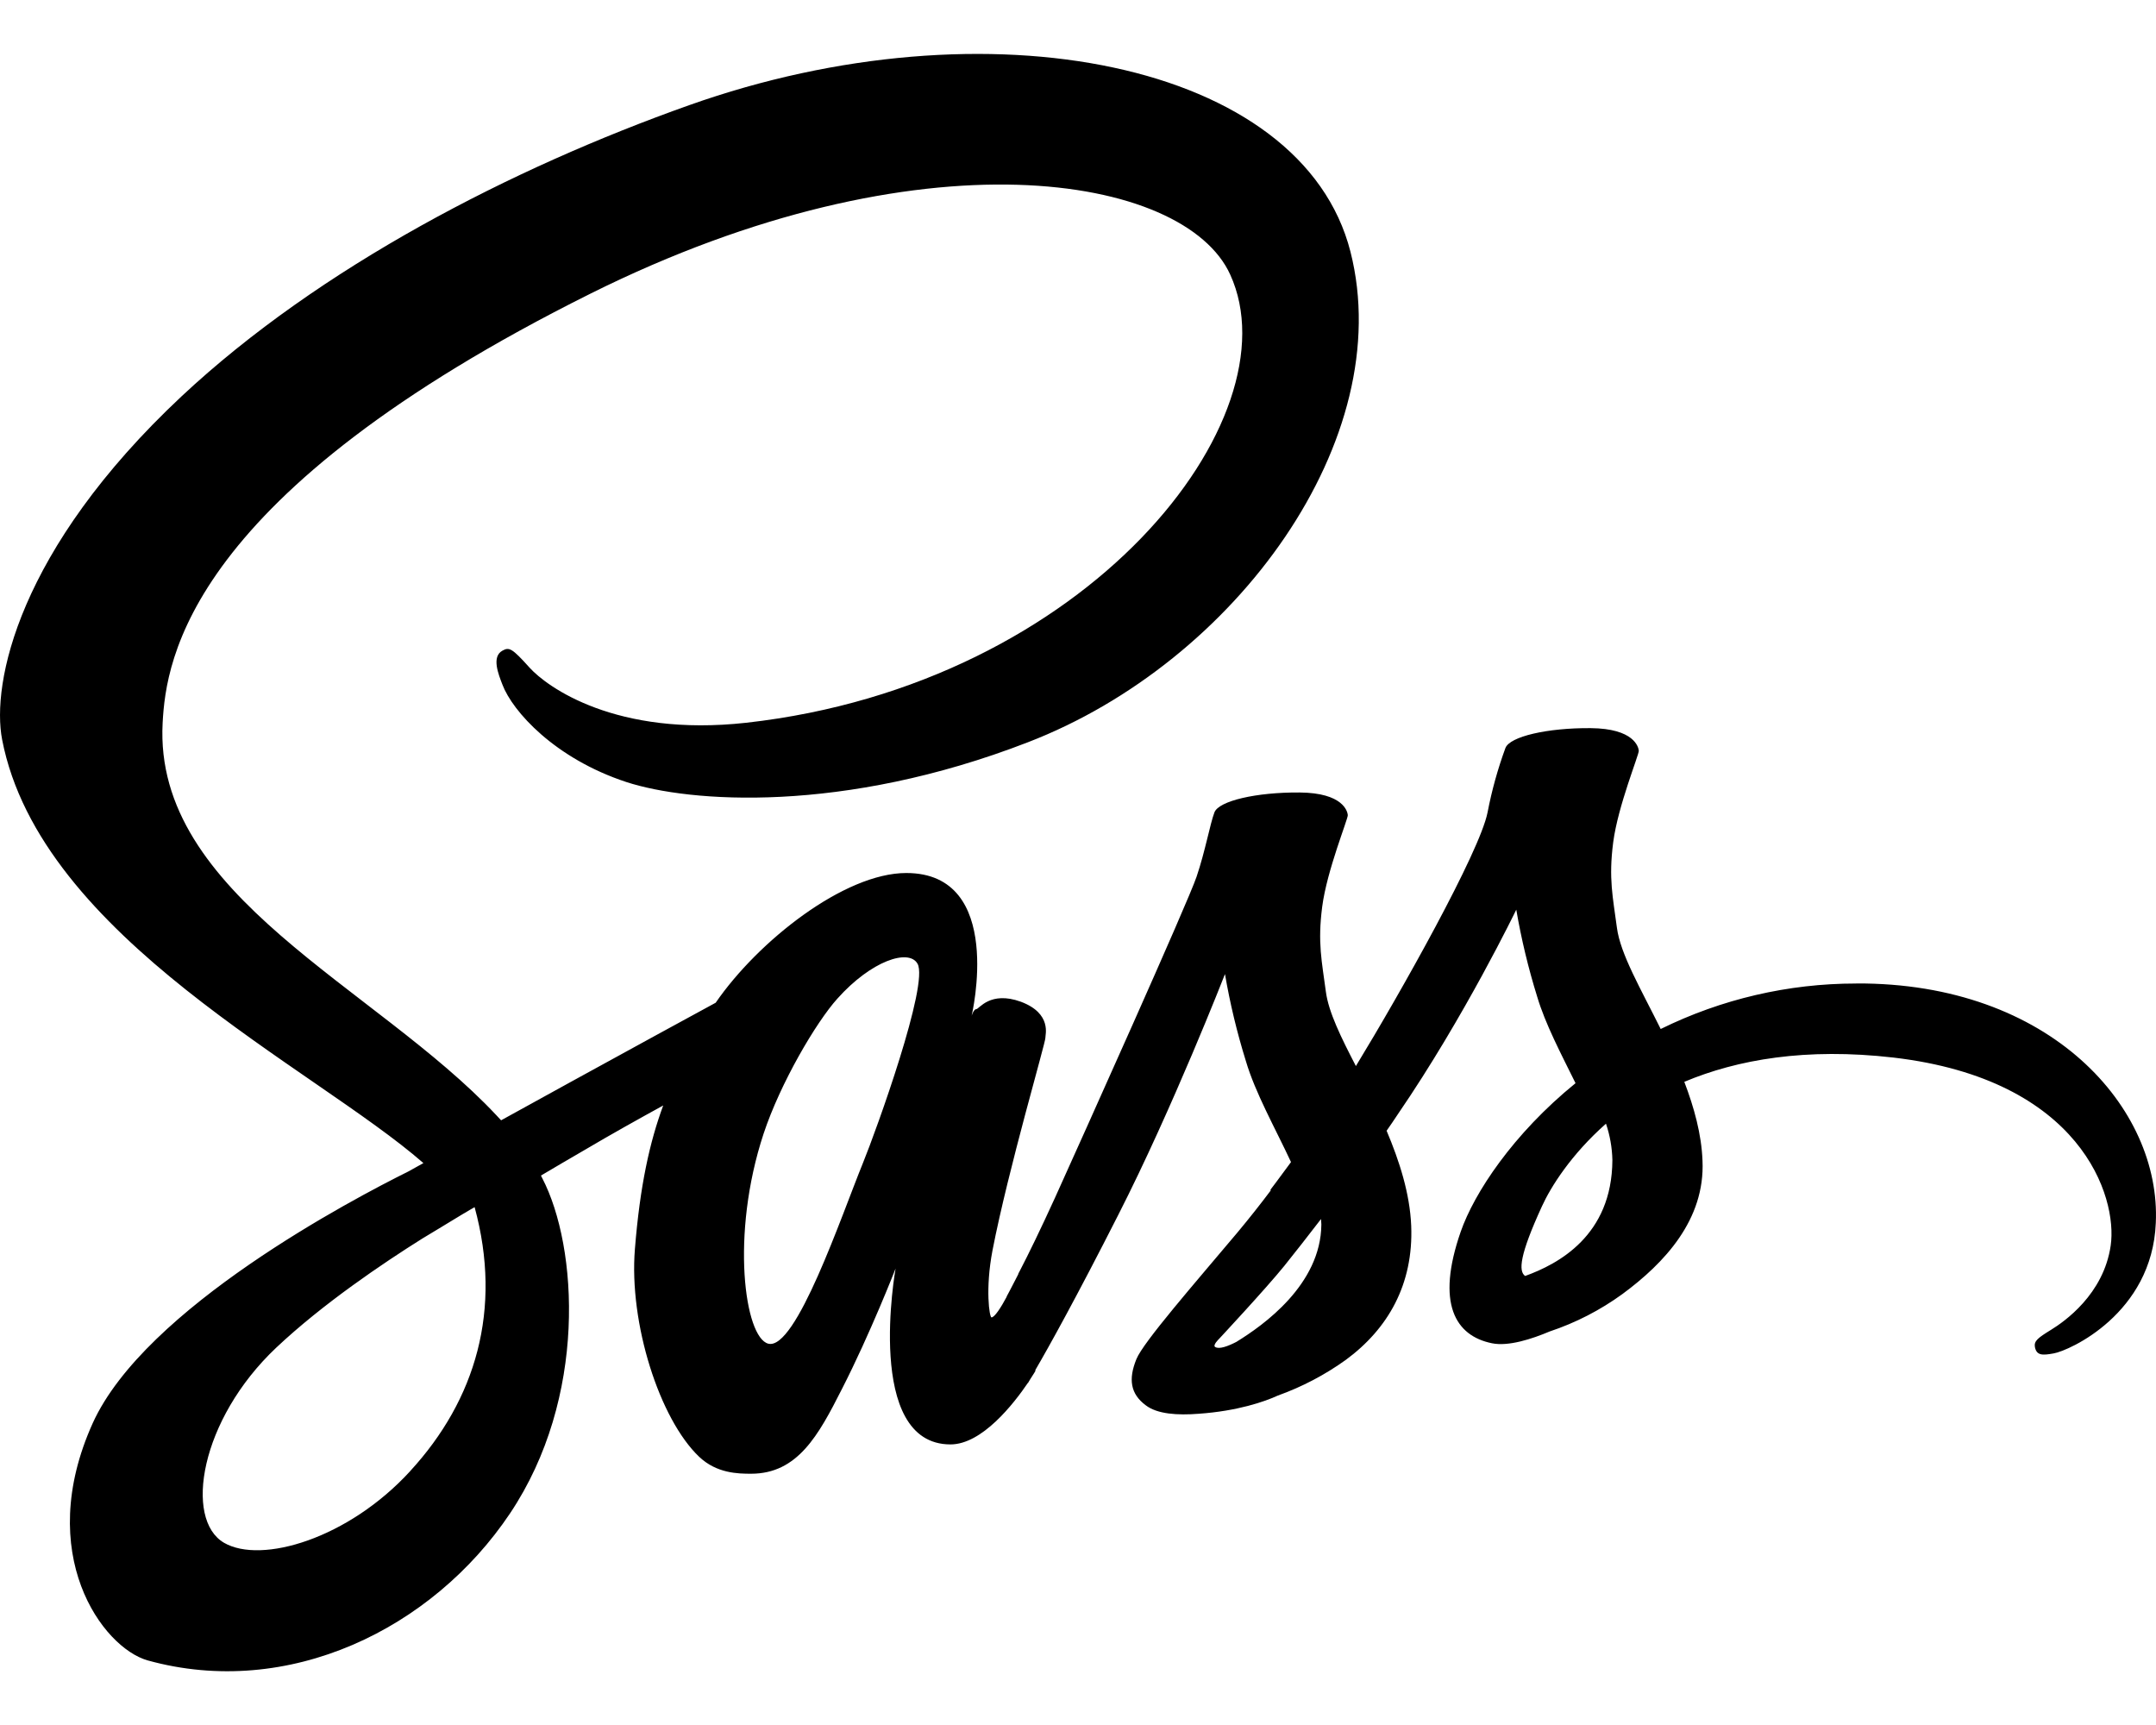
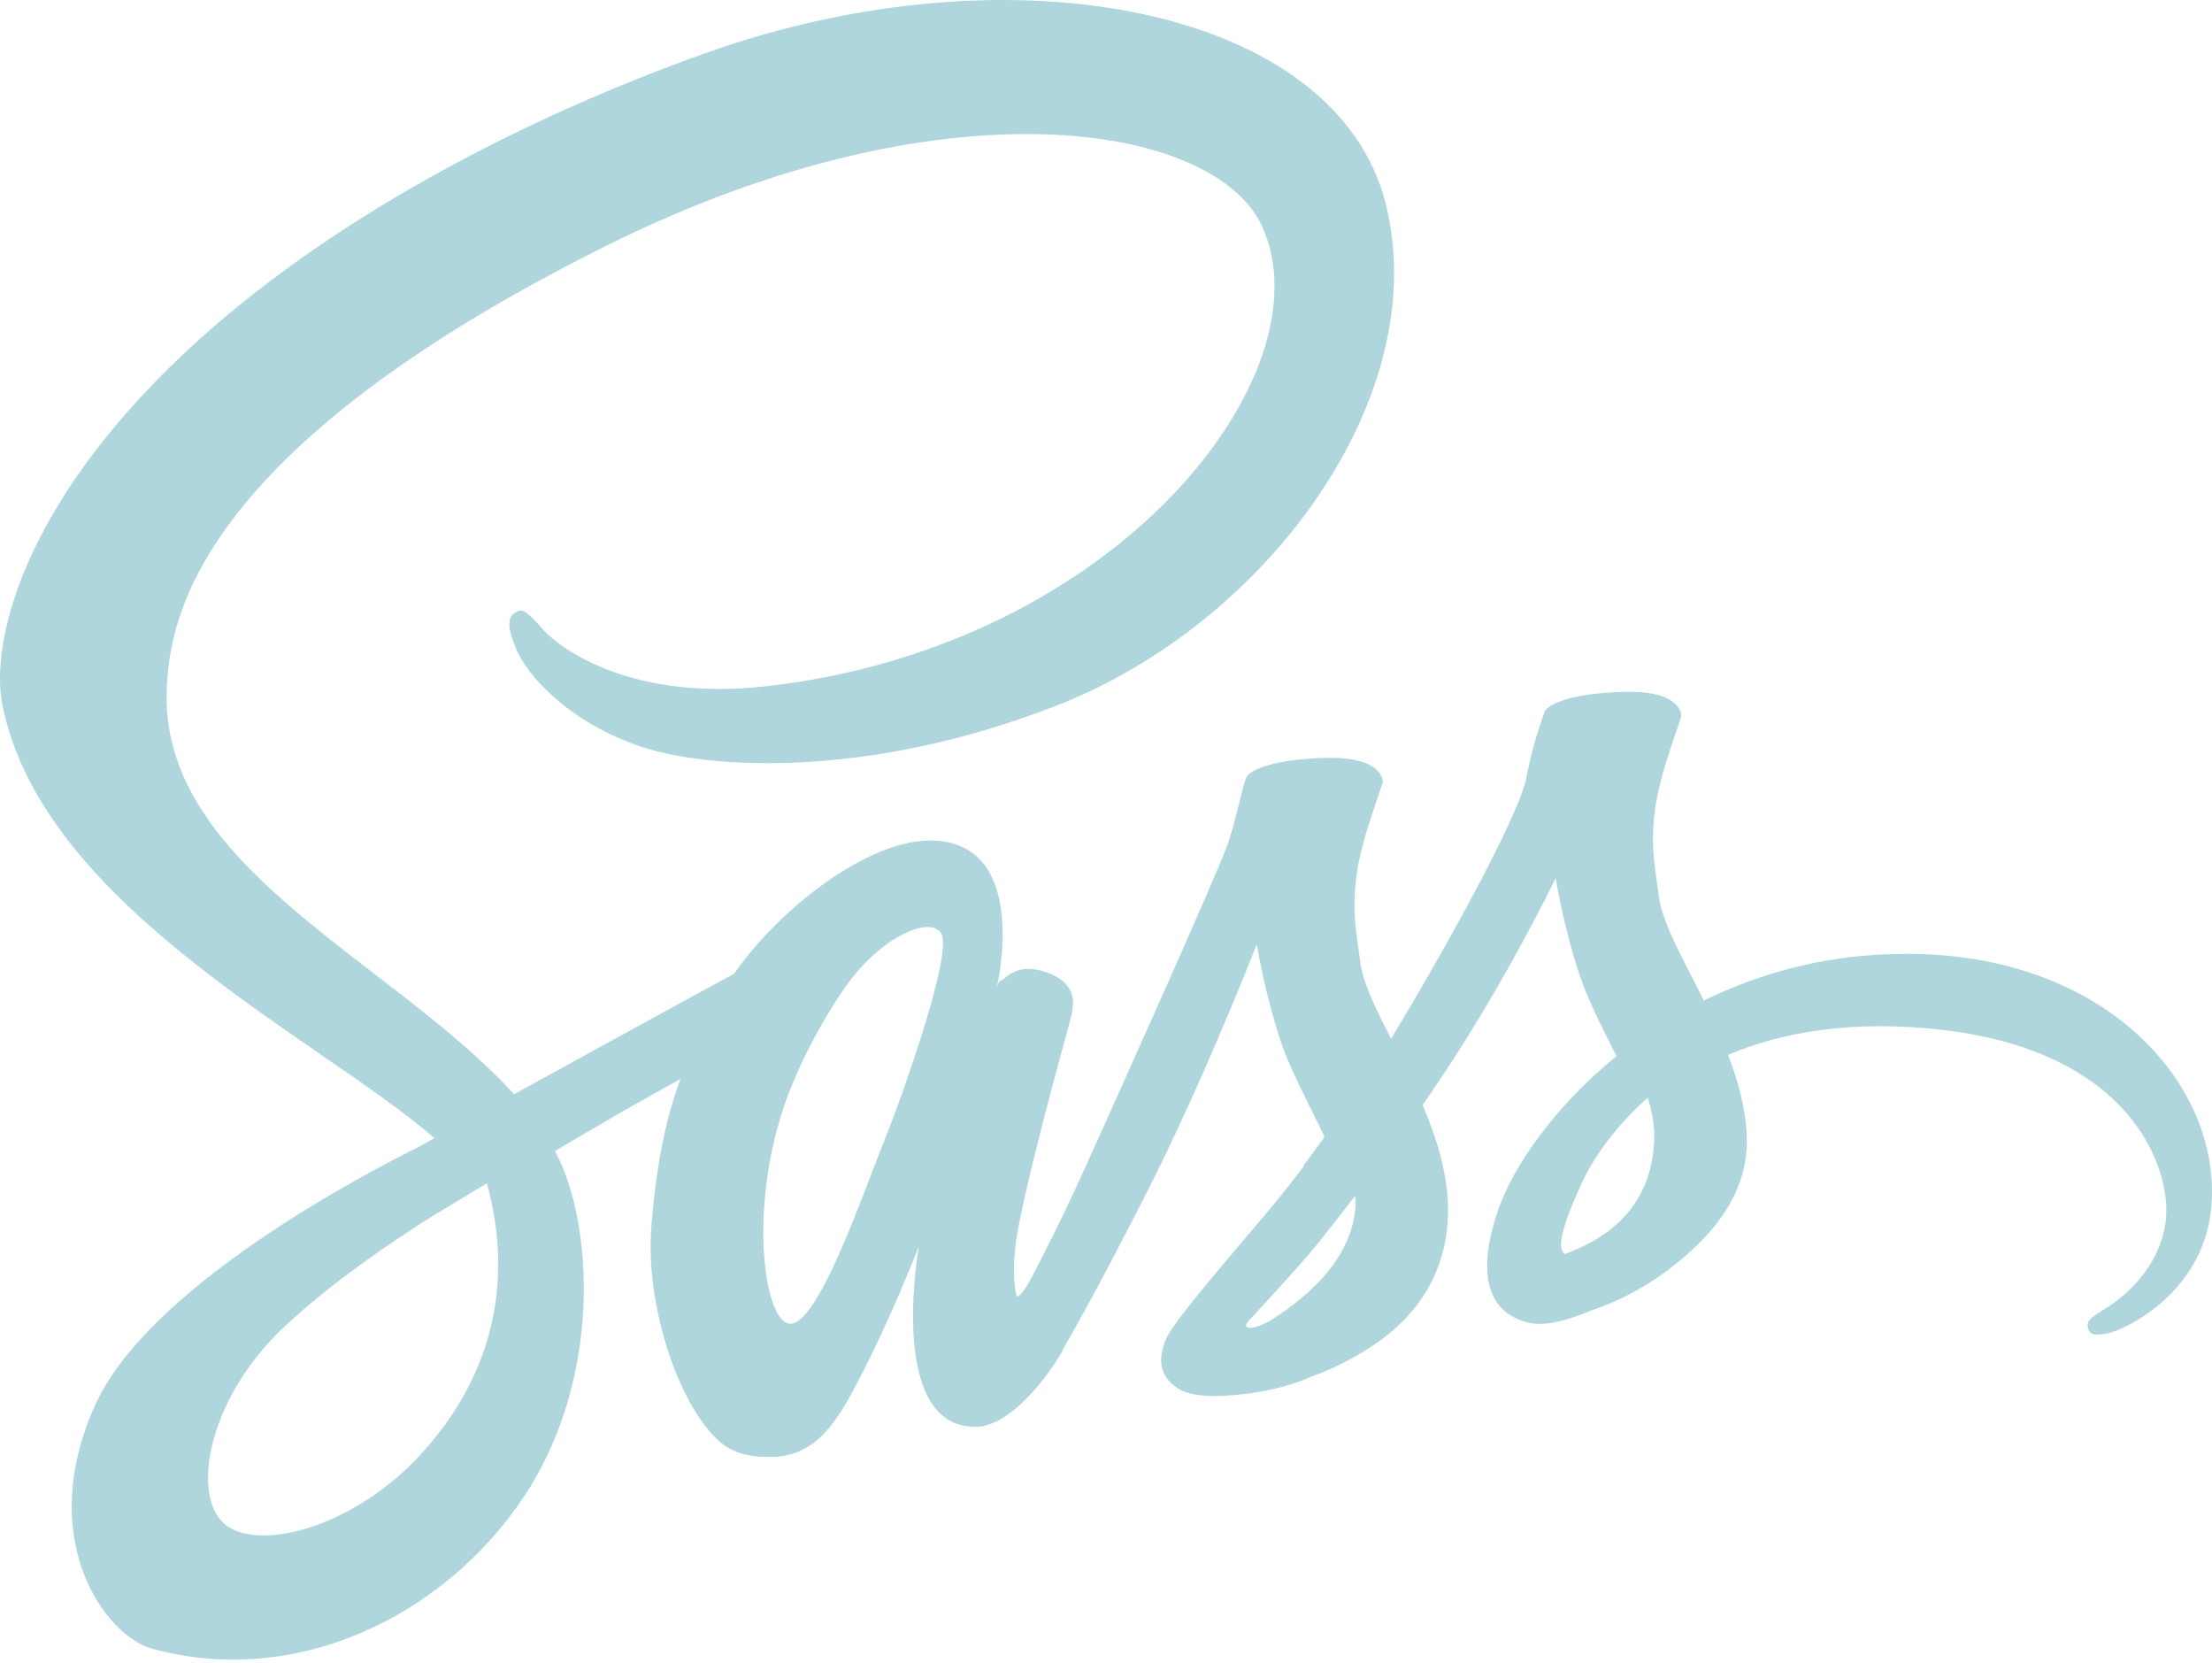
- <svg xmlns="http://www.w3.org/2000/svg" viewBox="0 0 640 512">
-   <path d="M301.84 378.92c-.3.6-.6 1.08 0 0zm249.13-87a131.16 131.16 0 0 0-58 13.5c-5.9-11.9-12-22.3-13-30.1-1.2-9.1-2.5-14.5-1.1-25.3s7.7-26.1 7.6-27.2-1.4-6.6-14.3-6.7-24 2.5-25.29 5.9a122.83 122.83 0 0 0-5.3 19.1c-2.3 11.7-25.79 53.5-39.09 75.3-4.4-8.5-8.1-16-8.9-22-1.2-9.1-2.5-14.5-1.1-25.3s7.7-26.1 7.6-27.2-1.4-6.6-14.29-6.7-24 2.5-25.3 5.9-2.7 11.4-5.3 19.1-33.89 77.3-42.08 95.4c-4.2 9.2-7.8 16.6-10.4 21.6-.4.8-.7 1.3-.9 1.7.3-.5.5-1 .5-.8-2.2 4.3-3.5 6.7-3.5 6.7v.1c-1.7 3.2-3.6 6.1-4.5 6.1-.6 0-1.9-8.4.3-19.9 4.7-24.2 15.8-61.8 15.7-63.1-.1-.7 2.1-7.2-7.3-10.7-9.1-3.3-12.4 2.2-13.2 2.2s-1.4 2-1.4 2 10.1-42.4-19.39-42.4c-18.4 0-44 20.2-56.58 38.5-7.9 4.3-25 13.6-43 23.5-6.9 3.8-14 7.7-20.7 11.4-.5-.5-.9-1-1.4-1.5-35.79-38.2-101.87-65.2-99.07-116.5 1-18.7 7.5-67.8 127.07-127.4 98-48.8 176.35-35.4 189.84-5.6 19.4 42.5-41.89 121.6-143.66 133-38.79 4.3-59.18-10.7-64.28-16.3-5.3-5.9-6.1-6.2-8.1-5.1-3.3 1.8-1.2 7 0 10.1 3 7.9 15.5 21.9 36.79 28.9 18.7 6.1 64.18 9.5 119.17-11.8 61.78-23.8 109.87-90.1 95.77-145.6C386.52 18.32 293-.18 204.57 31.22c-52.69 18.7-109.67 48.1-150.66 86.4-48.69 45.6-56.48 85.3-53.28 101.9 11.39 58.9 92.57 97.3 125.06 125.7-1.6.9-3.1 1.7-4.5 2.5-16.29 8.1-78.18 40.5-93.67 74.7-17.5 38.8 2.9 66.6 16.29 70.4 41.79 11.6 84.58-9.3 107.57-43.6s20.2-79.1 9.6-99.5c-.1-.3-.3-.5-.4-.8 4.2-2.5 8.5-5 12.8-7.5 8.29-4.9 16.39-9.4 23.49-13.3-4 10.8-6.9 23.8-8.4 42.6-1.8 22 7.3 50.5 19.1 61.7 5.2 4.9 11.49 5 15.39 5 13.8 0 20-11.4 26.89-25 8.5-16.6 16-35.9 16-35.9s-9.4 52.2 16.3 52.2c9.39 0 18.79-12.1 23-18.3v.1s.2-.4.7-1.2c1-1.5 1.5-2.4 1.5-2.4v-.3c3.8-6.5 12.1-21.4 24.59-46 16.2-31.8 31.69-71.5 31.69-71.5a201.24 201.24 0 0 0 6.2 25.8c2.8 9.5 8.7 19.9 13.4 30-3.8 5.2-6.1 8.2-6.1 8.2a.31.31 0 0 0 .1.2c-3 4-6.4 8.3-9.9 12.5-12.79 15.2-28 32.6-30 37.6-2.4 5.9-1.8 10.3 2.8 13.7 3.4 2.6 9.4 3 15.69 2.5 11.5-.8 19.6-3.6 23.5-5.4a82.2 82.2 0 0 0 20.19-10.6c12.5-9.2 20.1-22.4 19.4-39.8-.4-9.6-3.5-19.2-7.3-28.2 1.1-1.6 2.3-3.3 3.4-5C434.8 301.72 450.1 270 450.1 270a201.24 201.24 0 0 0 6.2 25.8c2.4 8.1 7.09 17 11.39 25.7-18.59 15.1-30.09 32.6-34.09 44.1-7.4 21.3-1.6 30.9 9.3 33.1 4.9 1 11.9-1.3 17.1-3.5a79.46 79.46 0 0 0 21.59-11.1c12.5-9.2 24.59-22.1 23.79-39.6-.3-7.9-2.5-15.8-5.4-23.4 15.7-6.6 36.09-10.2 62.09-7.2 55.68 6.5 66.58 41.3 64.48 55.8s-13.8 22.6-17.7 25-5.1 3.3-4.8 5.1c.5 2.6 2.3 2.5 5.6 1.9 4.6-.8 29.19-11.8 30.29-38.7 1.6-34-31.09-71.4-89-71.1zm-429.18 144.7c-18.39 20.1-44.19 27.7-55.28 21.3C54.61 451 59.31 421.42 82 400c13.8-13 31.59-25 43.39-32.4 2.7-1.6 6.6-4 11.4-6.9.8-.5 1.2-.7 1.2-.7.9-.6 1.9-1.1 2.9-1.7 8.29 30.4.3 57.2-19.1 78.3zm134.36-91.4c-6.4 15.7-19.89 55.7-28.09 53.6-7-1.8-11.3-32.3-1.4-62.3 5-15.1 15.6-33.1 21.9-40.1 10.09-11.3 21.19-14.9 23.79-10.4 3.5 5.9-12.2 49.4-16.2 59.2zm111 53c-2.7 1.4-5.2 2.3-6.4 1.6-.9-.5 1.1-2.4 1.1-2.4s13.9-14.9 19.4-21.7c3.2-4 6.9-8.7 10.89-13.9 0 .5.1 1 .1 1.6-.13 17.9-17.32 30-25.12 34.8zm85.58-19.5c-2-1.4-1.7-6.1 5-20.7 2.6-5.7 8.59-15.3 19-24.5a36.18 36.18 0 0 1 1.9 10.8c-.1 22.5-16.2 30.9-25.89 34.4z" />
+ <svg xmlns="http://www.w3.org/2000/svg" width="640" height="481" viewBox="0 0 640 481" fill="none">
+   <path d="M301.84 362.92C301.54 363.52 301.24 364 301.84 362.92ZM550.97 275.92C530.857 275.913 511.013 280.533 492.97 289.42C487.07 277.52 480.97 267.12 479.97 259.32C478.77 250.22 477.47 244.82 478.87 234.02C480.27 223.22 486.57 207.92 486.47 206.82C486.37 205.72 485.07 200.22 472.17 200.12C459.27 200.02 448.17 202.62 446.88 206.02C444.602 212.233 442.829 218.621 441.58 225.12C439.28 236.82 415.79 278.62 402.49 300.42C398.09 291.92 394.39 284.42 393.59 278.42C392.39 269.32 391.09 263.92 392.49 253.12C393.89 242.32 400.19 227.02 400.09 225.92C399.99 224.82 398.69 219.32 385.8 219.22C372.91 219.12 361.8 221.72 360.5 225.12C359.2 228.52 357.8 236.52 355.2 244.22C352.6 251.92 321.31 321.52 313.12 339.62C308.92 348.82 305.32 356.22 302.72 361.22C302.32 362.02 302.02 362.52 301.82 362.92C302.12 362.42 302.32 361.92 302.32 362.12C300.12 366.42 298.82 368.82 298.82 368.82V368.92C297.12 372.12 295.22 375.02 294.32 375.02C293.72 375.02 292.42 366.62 294.62 355.12C299.32 330.92 310.42 293.32 310.32 292.02C310.22 291.32 312.42 284.82 303.02 281.32C293.92 278.02 290.62 283.52 289.82 283.52C289.02 283.52 288.42 285.52 288.42 285.52C288.42 285.52 298.52 243.12 269.03 243.12C250.63 243.12 225.03 263.32 212.45 281.62C204.55 285.92 187.45 295.22 169.45 305.12C162.55 308.92 155.45 312.82 148.75 316.52C148.25 316.02 147.85 315.52 147.35 315.02C111.56 276.82 45.48 249.82 48.28 198.52C49.28 179.82 55.78 130.72 175.35 71.12C273.35 22.32 351.7 35.72 365.19 65.52C384.59 108.02 323.3 187.12 221.53 198.52C182.74 202.82 162.35 187.82 157.25 182.22C151.95 176.32 151.15 176.02 149.15 177.12C145.85 178.92 147.95 184.12 149.15 187.22C152.15 195.12 164.65 209.12 185.94 216.12C204.64 222.22 250.12 225.62 305.11 204.32C366.89 180.52 414.98 114.22 400.88 58.72C386.52 2.32 293 -16.18 204.57 15.22C151.88 33.92 94.9 63.32 53.91 101.62C5.22 147.22 -2.57 186.92 0.63 203.52C12.02 262.42 93.2 300.82 125.69 329.22C124.09 330.12 122.59 330.92 121.19 331.72C104.9 339.82 43.01 372.22 27.52 406.42C10.02 445.22 30.42 473.02 43.81 476.82C85.6 488.42 128.39 467.52 151.38 433.22C174.37 398.92 171.58 354.12 160.98 333.72C160.88 333.42 160.68 333.22 160.58 332.92C164.78 330.42 169.08 327.92 173.38 325.42C181.67 320.52 189.77 316.02 196.87 312.12C192.87 322.92 189.97 335.92 188.47 354.72C186.67 376.72 195.77 405.22 207.57 416.42C212.77 421.32 219.06 421.42 222.96 421.42C236.76 421.42 242.96 410.02 249.85 396.42C258.35 379.82 265.85 360.52 265.85 360.52C265.85 360.52 256.45 412.72 282.15 412.72C291.54 412.72 300.94 400.62 305.15 394.42V394.52C305.15 394.52 305.35 394.12 305.85 393.32C306.85 391.82 307.35 390.92 307.35 390.92V390.62C311.15 384.12 319.45 369.22 331.94 344.62C348.14 312.82 363.63 273.12 363.63 273.12C365.127 281.847 367.198 290.466 369.83 298.92C372.63 308.42 378.53 318.82 383.23 328.92C379.43 334.12 377.13 337.12 377.13 337.12C377.137 337.197 377.173 337.268 377.23 337.32C374.23 341.32 370.83 345.62 367.33 349.82C354.54 365.02 339.33 382.42 337.33 387.42C334.93 393.32 335.53 397.72 340.13 401.12C343.53 403.72 349.53 404.12 355.82 403.62C367.32 402.82 375.42 400.02 379.32 398.22C386.51 395.642 393.305 392.074 399.51 387.62C412.01 378.42 419.61 365.22 418.91 347.82C418.51 338.22 415.41 328.62 411.61 319.62C412.71 318.02 413.91 316.32 415.01 314.62C434.8 285.72 450.1 254 450.1 254C451.597 262.727 453.668 271.346 456.3 279.8C458.7 287.9 463.39 296.8 467.69 305.5C449.1 320.6 437.6 338.1 433.6 349.6C426.2 370.9 432 380.5 442.9 382.7C447.8 383.7 454.8 381.4 460 379.2C467.723 376.628 475.004 372.884 481.59 368.1C494.09 358.9 506.18 346 505.38 328.5C505.08 320.6 502.88 312.7 499.98 305.1C515.68 298.5 536.07 294.9 562.07 297.9C617.75 304.4 628.65 339.2 626.55 353.7C624.45 368.2 612.75 376.3 608.85 378.7C604.95 381.1 603.75 382 604.05 383.8C604.55 386.4 606.35 386.3 609.65 385.7C614.25 384.9 638.84 373.9 639.94 347C641.54 313 608.85 275.6 550.94 275.9L550.97 275.92ZM121.79 420.62C103.4 440.72 77.6 448.32 66.51 441.92C54.61 435 59.31 405.42 82 384C95.8 371 113.59 359 125.39 351.6C128.09 350 131.99 347.6 136.79 344.7C137.59 344.2 137.99 344 137.99 344C138.89 343.4 139.89 342.9 140.89 342.3C149.18 372.7 141.19 399.5 121.79 420.6V420.62ZM256.15 329.22C249.75 344.92 236.26 384.92 228.06 382.82C221.06 381.02 216.76 350.52 226.66 320.52C231.66 305.42 242.26 287.42 248.56 280.42C258.65 269.12 269.75 265.52 272.35 270.02C275.85 275.92 260.15 319.42 256.15 329.22ZM367.15 382.22C364.45 383.62 361.95 384.52 360.75 383.82C359.85 383.32 361.85 381.42 361.85 381.42C361.85 381.42 375.75 366.52 381.25 359.72C384.45 355.72 388.15 351.02 392.14 345.82C392.14 346.32 392.24 346.82 392.24 347.42C392.11 365.32 374.92 377.42 367.12 382.22H367.15ZM452.73 362.72C450.73 361.32 451.03 356.62 457.73 342.02C460.33 336.32 466.32 326.72 476.73 317.52C477.908 321.003 478.549 324.644 478.63 328.32C478.53 350.82 462.43 359.22 452.74 362.72H452.73Z" fill="#AED6DC" />
</svg>
